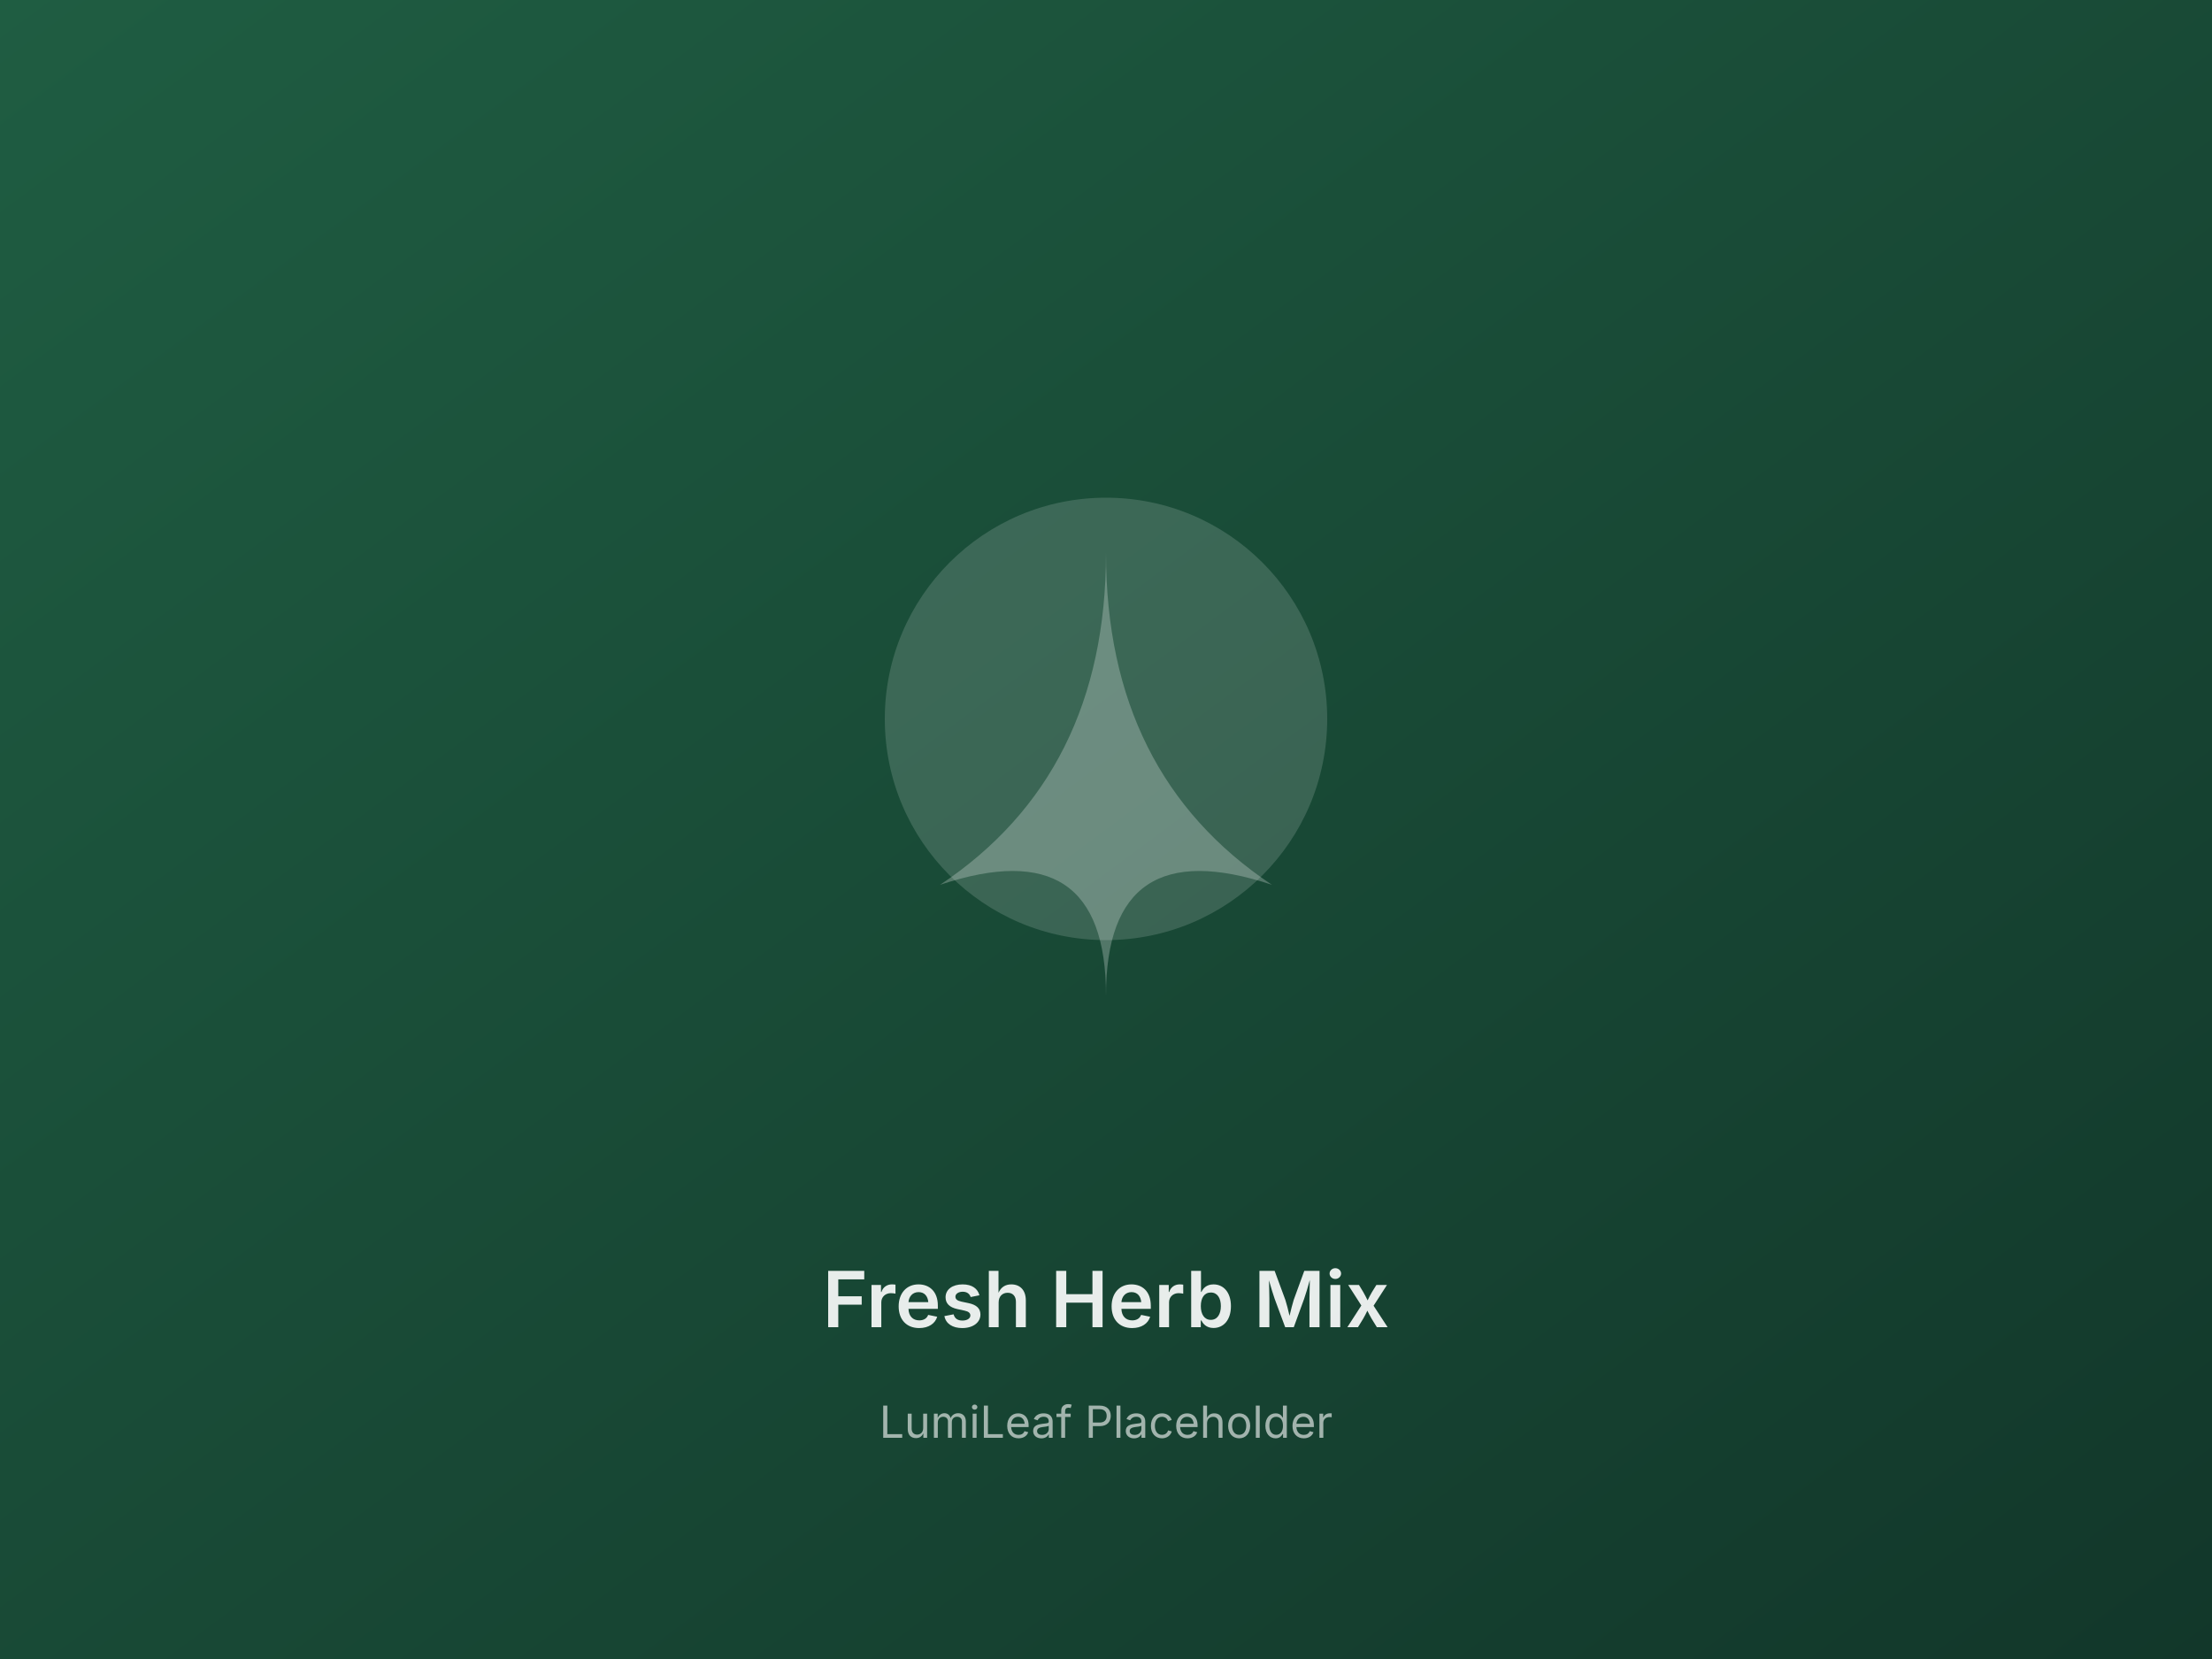
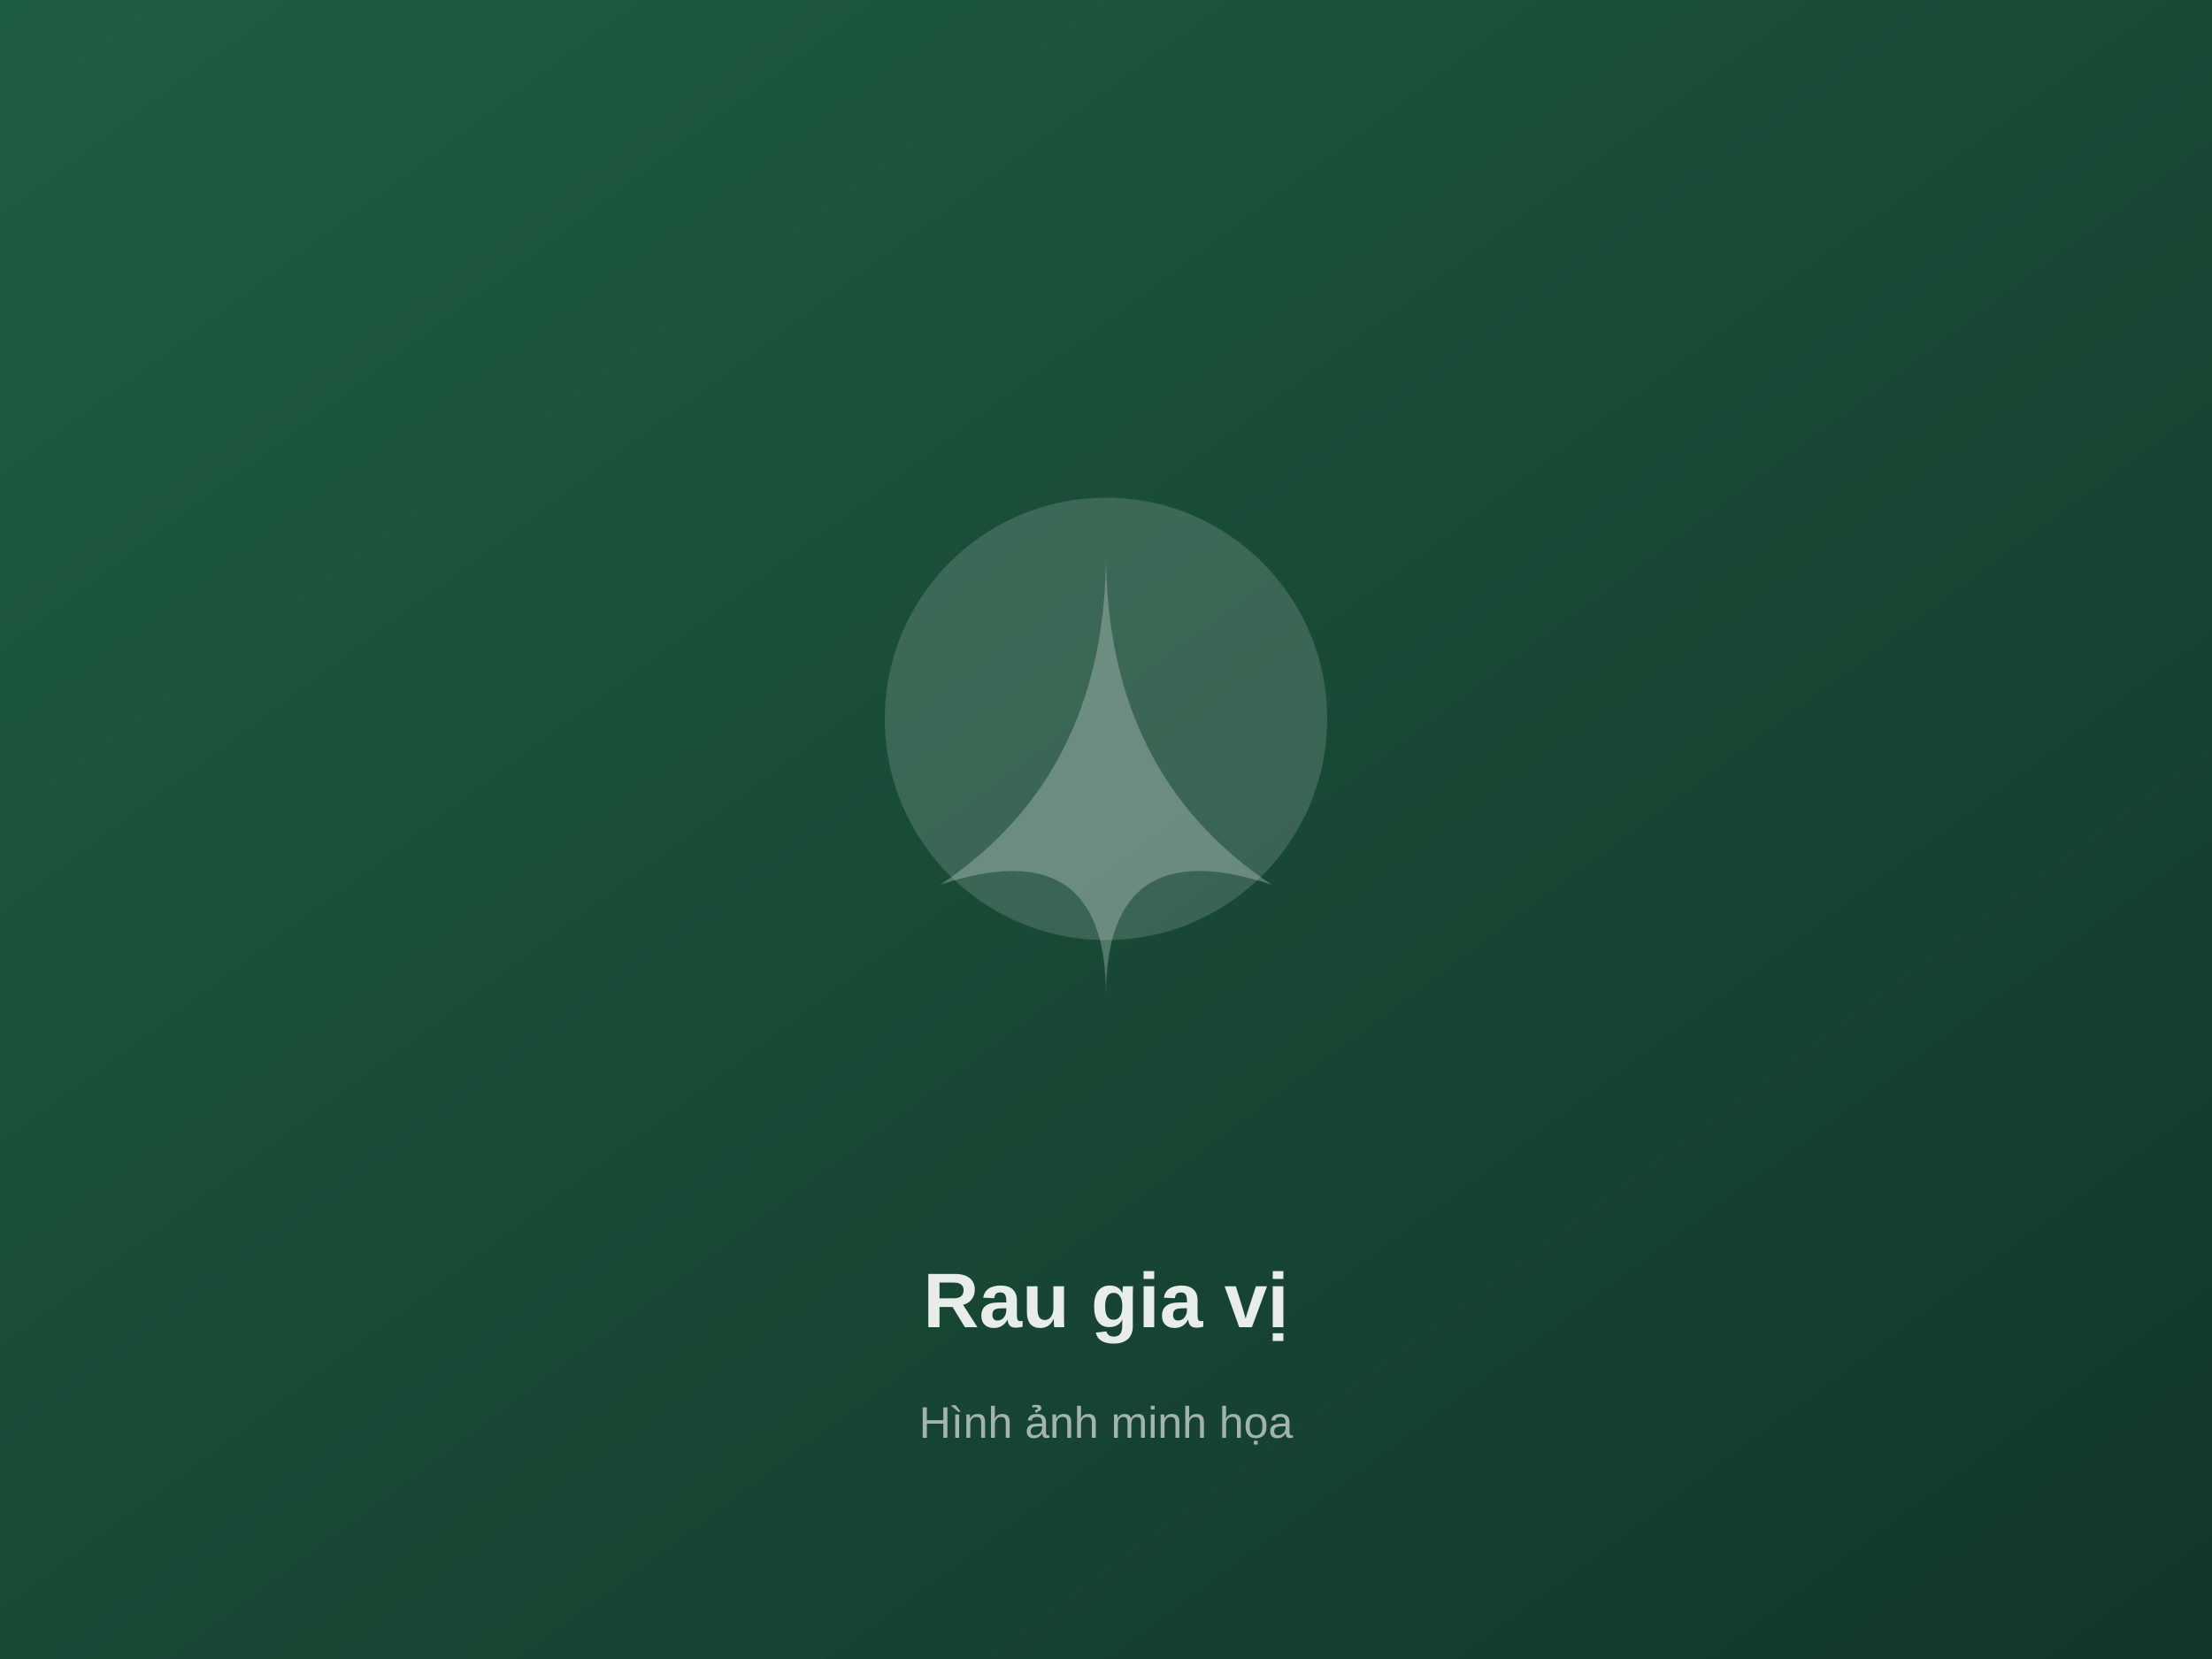
<svg xmlns="http://www.w3.org/2000/svg" viewBox="0 0 800 600" role="img">
  <defs>
    <linearGradient id="bg" x1="0%" y1="0%" x2="100%" y2="100%">
      <stop offset="0%" stop-color="#1F5D42" />
      <stop offset="100%" stop-color="#12372A" />
    </linearGradient>
  </defs>
  <rect width="800" height="600" fill="url(#bg)" />
  <circle cx="400" cy="260" r="80" fill="rgba(255,255,255,0.15)" />
  <path d="M400 200 Q400 280 340 320 Q400 300 400 360 Q400 300 460 320 Q400 280 400 200" fill="rgba(255,255,255,0.25)" />
-   <text x="400" y="480" text-anchor="middle" font-family="Inter, sans-serif" font-size="28" fill="rgba(255,255,255,0.9)" font-weight="600">Fresh Herb Mix</text>
-   <text x="400" y="520" text-anchor="middle" font-family="Inter, sans-serif" font-size="16" fill="rgba(255,255,255,0.6)">LumiLeaf Placeholder</text>
+   <text x="400" y="480" text-anchor="middle" font-family="Be Vietnam Pro, Arial, sans-serif" font-size="28" fill="rgba(255,255,255,0.9)" font-weight="600">Rau gia vị</text>
+   <text x="400" y="520" text-anchor="middle" font-family="Be Vietnam Pro, Arial, sans-serif" font-size="16" fill="rgba(255,255,255,0.6)">Hình ảnh minh họa</text>
</svg>
